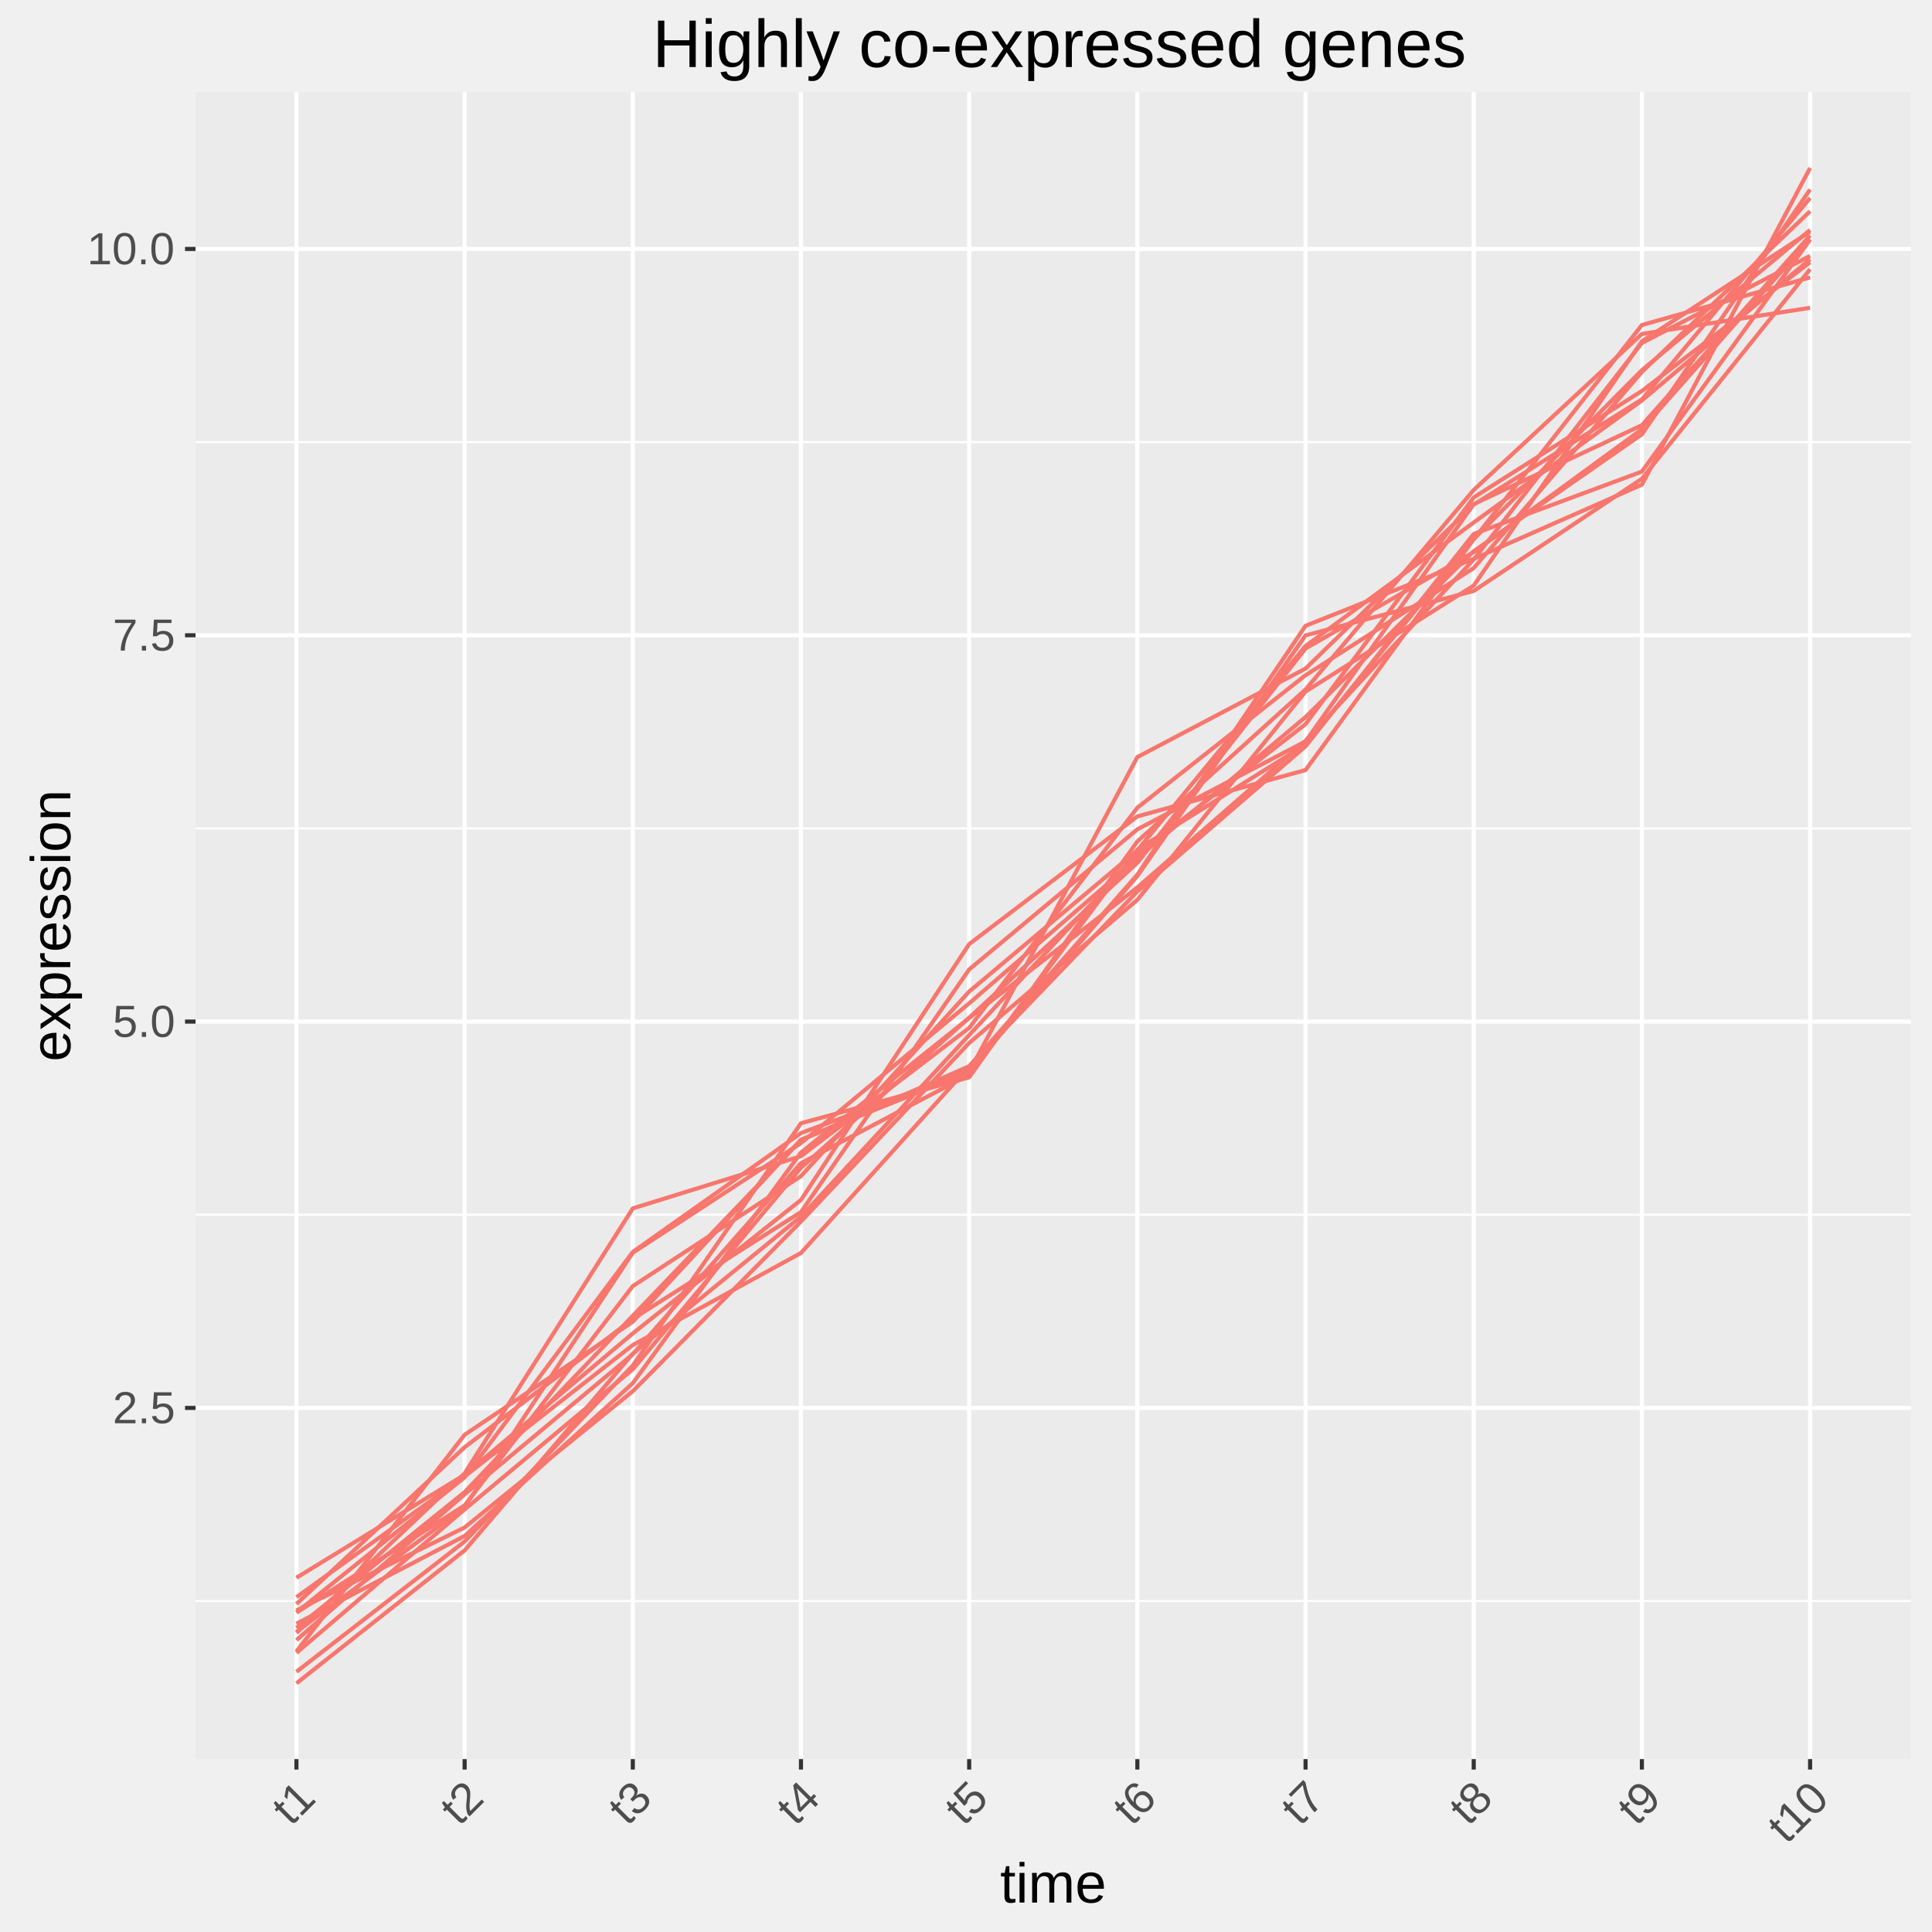
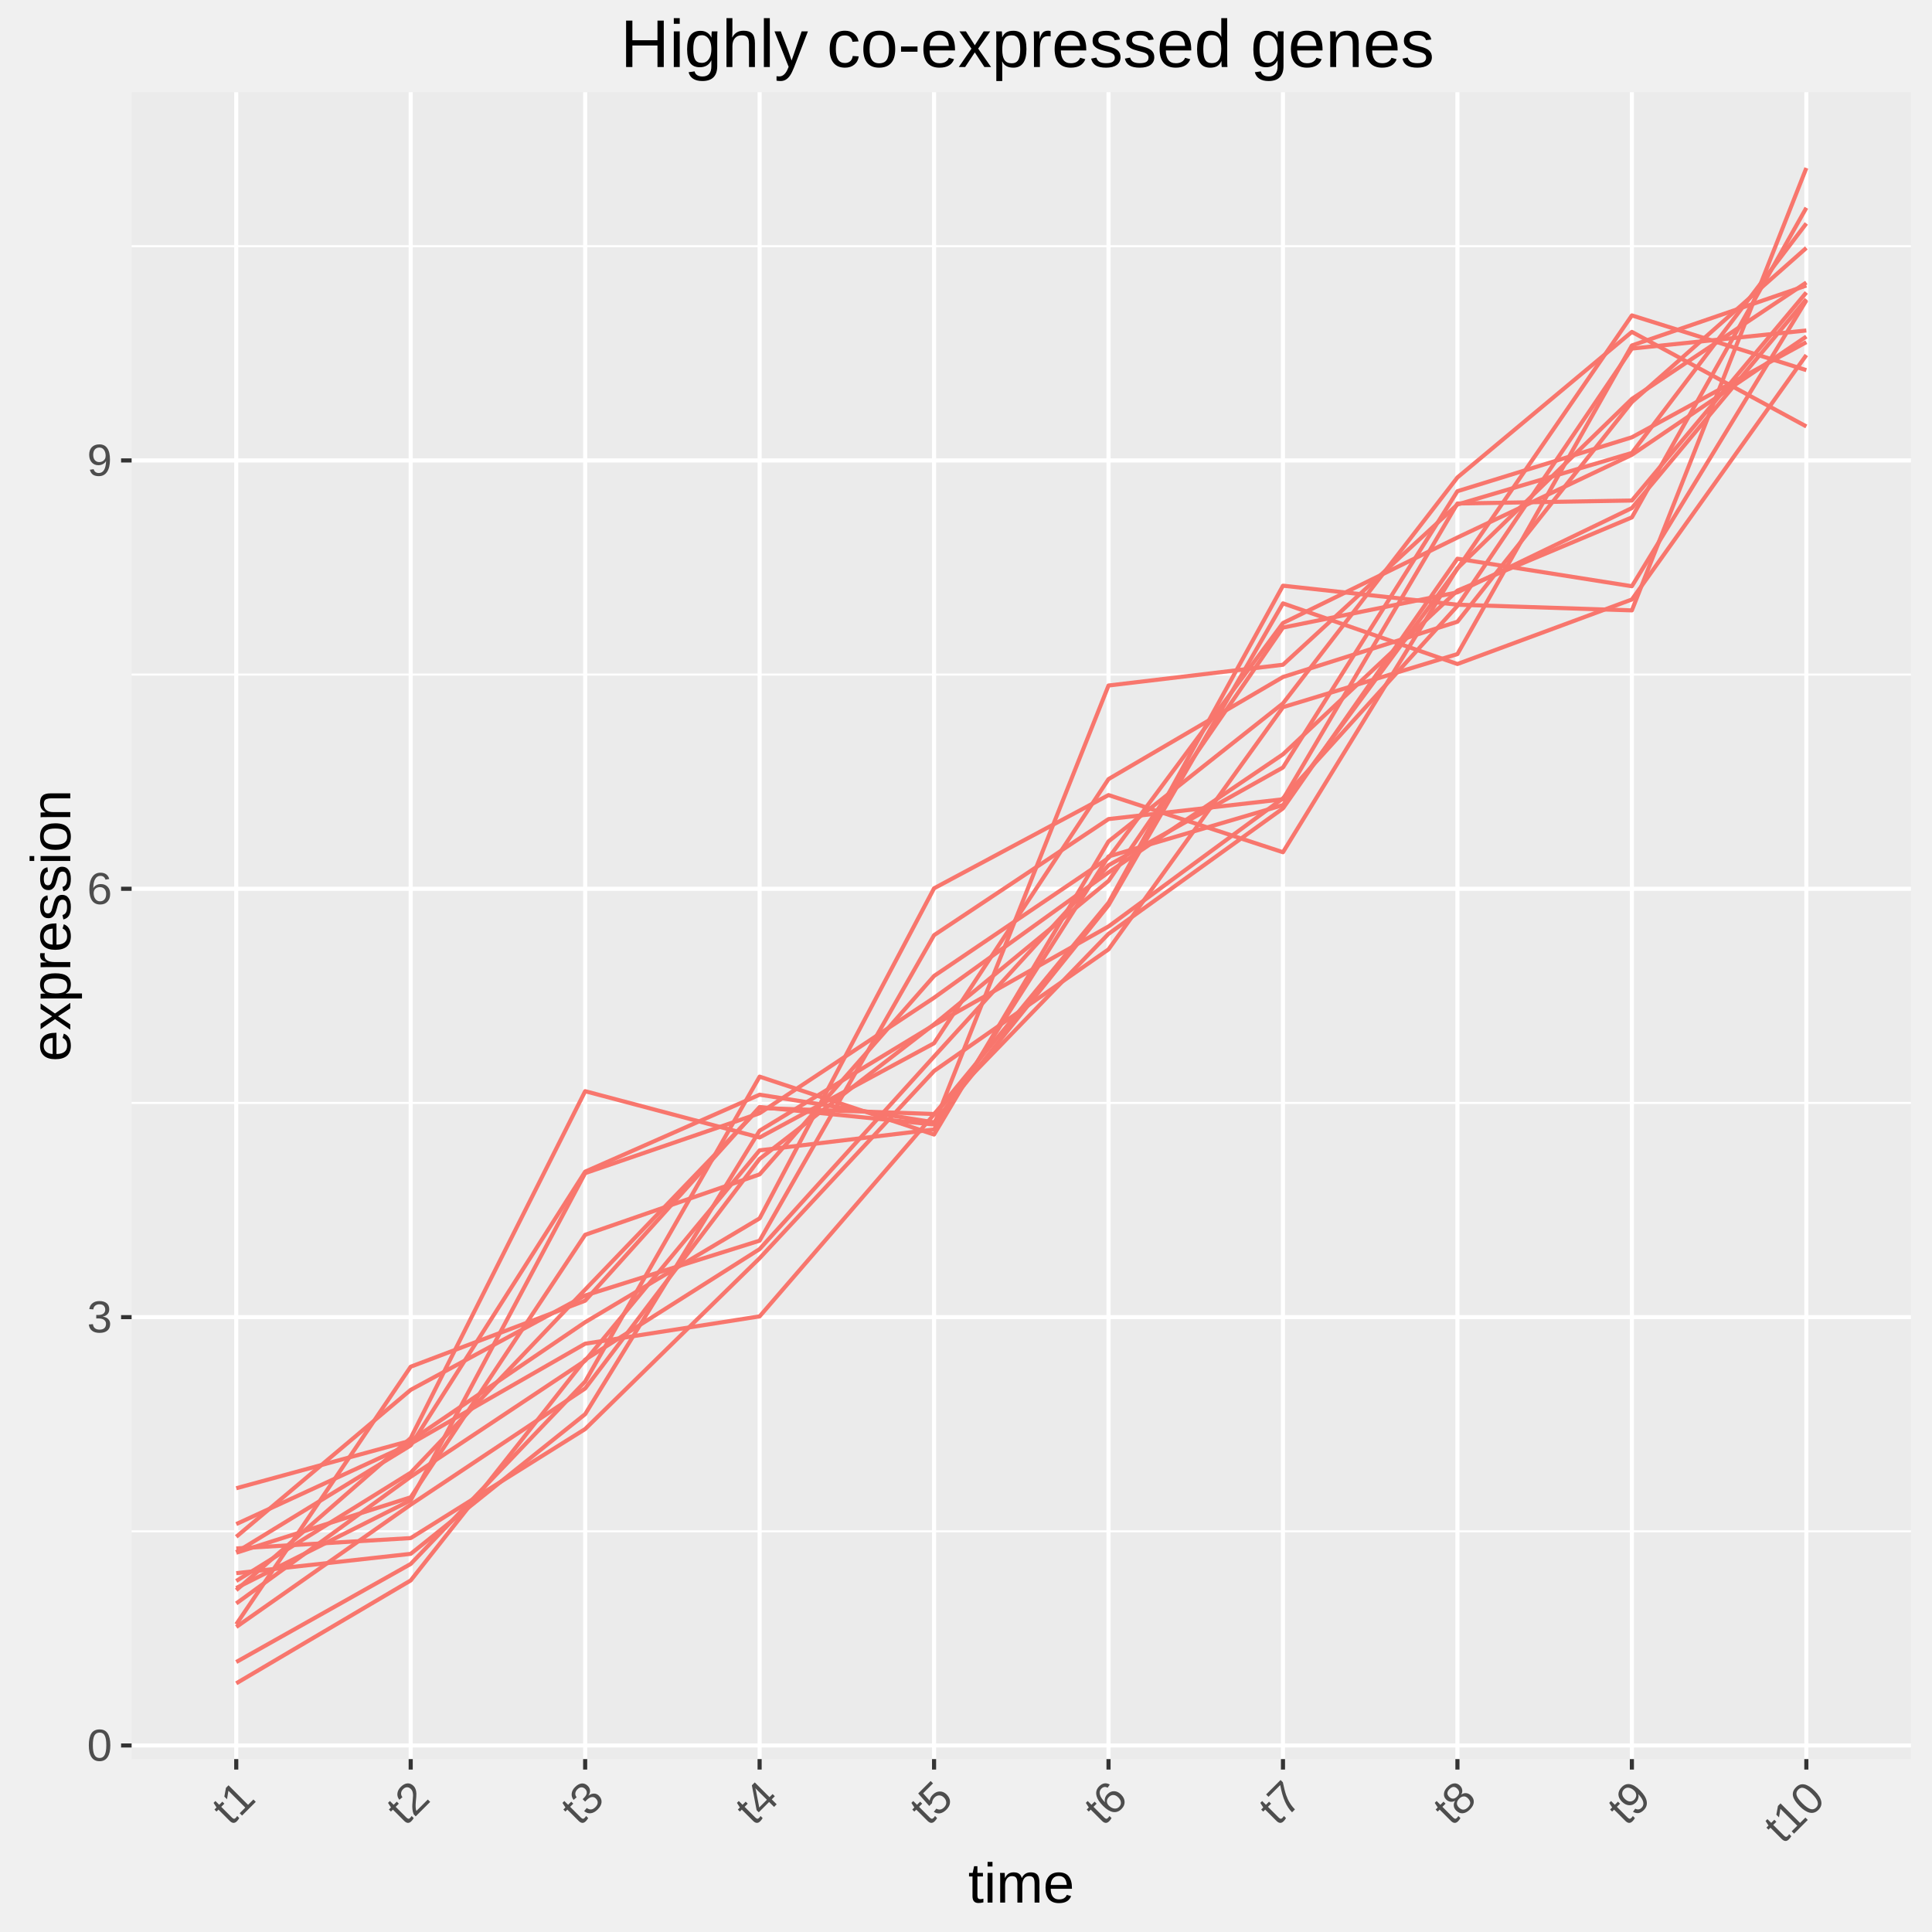
<svg xmlns="http://www.w3.org/2000/svg" viewBox="0 0 504.00 504.00">
  <defs>
    <style type="text/css">
    line, polyline, path, rect, circle {
      fill: none;
      stroke: #000000;
      stroke-linecap: round;
      stroke-linejoin: round;
      stroke-miterlimit: 10.00;
    }
  </style>
  </defs>
  <rect width="100%" height="100%" style="stroke: none; fill: none;" />
  <defs>
    <clipPath id="cp1">
-       <rect x="51.01" y="24.05" width="447.51" height="434.84" />
+       <rect x="34.33" y="24.05" width="464.19" height="434.84" />
    </clipPath>
  </defs>
-   <rect x="51.01" y="24.05" width="447.51" height="434.84" style="stroke-width: 1.07; stroke: none; fill: #EBEBEB;" clip-path="url(#cp1)" />
-   <polyline points="51.01,417.67 498.52,417.67 " style="stroke-width: 0.53; stroke: #FFFFFF; stroke-linecap: butt;" clip-path="url(#cp1)" />
-   <polyline points="51.01,316.89 498.52,316.89 " style="stroke-width: 0.53; stroke: #FFFFFF; stroke-linecap: butt;" clip-path="url(#cp1)" />
-   <polyline points="51.01,216.11 498.52,216.11 " style="stroke-width: 0.53; stroke: #FFFFFF; stroke-linecap: butt;" clip-path="url(#cp1)" />
-   <polyline points="51.01,115.33 498.52,115.33 " style="stroke-width: 0.53; stroke: #FFFFFF; stroke-linecap: butt;" clip-path="url(#cp1)" />
-   <polyline points="51.01,367.28 498.52,367.28 " style="stroke-width: 1.07; stroke: #FFFFFF; stroke-linecap: butt;" clip-path="url(#cp1)" />
-   <polyline points="51.01,266.50 498.52,266.50 " style="stroke-width: 1.07; stroke: #FFFFFF; stroke-linecap: butt;" clip-path="url(#cp1)" />
-   <polyline points="51.01,165.72 498.52,165.72 " style="stroke-width: 1.07; stroke: #FFFFFF; stroke-linecap: butt;" clip-path="url(#cp1)" />
-   <polyline points="51.01,64.94 498.52,64.94 " style="stroke-width: 1.07; stroke: #FFFFFF; stroke-linecap: butt;" clip-path="url(#cp1)" />
-   <polyline points="77.33,458.89 77.33,24.05 " style="stroke-width: 1.07; stroke: #FFFFFF; stroke-linecap: butt;" clip-path="url(#cp1)" />
-   <polyline points="121.21,458.89 121.21,24.05 " style="stroke-width: 1.07; stroke: #FFFFFF; stroke-linecap: butt;" clip-path="url(#cp1)" />
-   <polyline points="165.08,458.89 165.08,24.05 " style="stroke-width: 1.07; stroke: #FFFFFF; stroke-linecap: butt;" clip-path="url(#cp1)" />
-   <polyline points="208.95,458.89 208.95,24.05 " style="stroke-width: 1.07; stroke: #FFFFFF; stroke-linecap: butt;" clip-path="url(#cp1)" />
-   <polyline points="252.83,458.89 252.83,24.05 " style="stroke-width: 1.07; stroke: #FFFFFF; stroke-linecap: butt;" clip-path="url(#cp1)" />
-   <polyline points="296.70,458.89 296.70,24.05 " style="stroke-width: 1.07; stroke: #FFFFFF; stroke-linecap: butt;" clip-path="url(#cp1)" />
-   <polyline points="340.58,458.89 340.58,24.05 " style="stroke-width: 1.07; stroke: #FFFFFF; stroke-linecap: butt;" clip-path="url(#cp1)" />
-   <polyline points="384.45,458.89 384.45,24.05 " style="stroke-width: 1.07; stroke: #FFFFFF; stroke-linecap: butt;" clip-path="url(#cp1)" />
-   <polyline points="428.32,458.89 428.32,24.05 " style="stroke-width: 1.07; stroke: #FFFFFF; stroke-linecap: butt;" clip-path="url(#cp1)" />
-   <polyline points="472.20,458.89 472.20,24.05 " style="stroke-width: 1.07; stroke: #FFFFFF; stroke-linecap: butt;" clip-path="url(#cp1)" />
-   <polyline points="77.33,416.65 121.21,385.15 165.08,350.88 208.95,326.86 252.83,278.20 296.70,228.17 340.58,163.25 384.45,145.78 428.32,126.43 472.20,43.82 " style="stroke-width: 1.07; stroke: #F8766D; stroke-linecap: butt;" clip-path="url(#cp1)" />
-   <polyline points="77.33,424.68 121.21,389.24 165.08,343.24 208.95,297.45 252.83,278.14 296.70,232.55 340.58,194.69 384.45,139.29 428.32,123.02 472.20,62.51 " style="stroke-width: 1.07; stroke: #F8766D; stroke-linecap: butt;" clip-path="url(#cp1)" />
-   <polyline points="77.33,420.09 121.21,398.47 165.08,362.92 208.95,318.65 252.83,272.07 296.70,234.74 340.58,180.40 384.45,152.75 428.32,89.03 472.20,60.42 " style="stroke-width: 1.07; stroke: #F8766D; stroke-linecap: butt;" clip-path="url(#cp1)" />
-   <polyline points="77.33,423.58 121.21,400.69 165.08,360.82 208.95,300.65 252.83,265.57 296.70,231.51 340.58,193.27 384.45,145.95 428.32,89.47 472.20,66.76 " style="stroke-width: 1.07; stroke: #F8766D; stroke-linecap: butt;" clip-path="url(#cp1)" />
-   <polyline points="77.33,425.98 121.21,384.35 165.08,315.23 208.95,301.61 252.83,268.15 296.70,210.71 340.58,176.14 384.45,148.19 428.32,97.02 472.20,55.10 " style="stroke-width: 1.07; stroke: #F8766D; stroke-linecap: butt;" clip-path="url(#cp1)" />
-   <polyline points="77.33,431.18 121.21,393.75 165.08,357.19 208.95,304.64 252.83,265.48 296.70,225.08 340.58,169.16 384.45,144.03 428.32,111.98 472.20,62.35 " style="stroke-width: 1.07; stroke: #F8766D; stroke-linecap: butt;" clip-path="url(#cp1)" />
-   <polyline points="77.33,420.69 121.21,392.71 165.08,335.50 208.95,306.82 252.83,258.66 296.70,221.84 340.58,168.52 384.45,136.30 428.32,104.46 472.20,67.61 " style="stroke-width: 1.07; stroke: #F8766D; stroke-linecap: butt;" clip-path="url(#cp1)" />
-   <polyline points="77.33,430.80 121.21,374.28 165.08,344.80 208.95,297.30 252.83,279.62 296.70,197.50 340.58,174.41 384.45,131.64 428.32,104.20 472.20,51.65 " style="stroke-width: 1.07; stroke: #F8766D; stroke-linecap: butt;" clip-path="url(#cp1)" />
-   <polyline points="77.33,418.44 121.21,377.54 165.08,344.07 208.95,316.18 252.83,252.90 296.70,216.35 340.58,193.40 384.45,131.50 428.32,110.92 472.20,61.40 " style="stroke-width: 1.07; stroke: #F8766D; stroke-linecap: butt;" clip-path="url(#cp1)" />
-   <polyline points="77.33,420.62 121.21,385.39 165.08,326.59 208.95,295.57 252.83,279.32 296.70,228.52 340.58,165.75 384.45,154.15 428.32,124.89 472.20,70.23 " style="stroke-width: 1.07; stroke: #F8766D; stroke-linecap: butt;" clip-path="url(#cp1)" />
-   <polyline points="77.33,439.13 121.21,404.45 165.08,353.13 208.95,317.37 252.83,270.02 296.70,222.87 340.58,188.91 384.45,129.76 428.32,101.99 472.20,68.41 " style="stroke-width: 1.07; stroke: #F8766D; stroke-linecap: butt;" clip-path="url(#cp1)" />
-   <polyline points="77.33,425.68 121.21,393.14 165.08,326.80 208.95,298.19 252.83,261.73 296.70,223.88 340.58,187.05 384.45,143.79 428.32,113.30 472.20,49.44 " style="stroke-width: 1.07; stroke: #F8766D; stroke-linecap: butt;" clip-path="url(#cp1)" />
-   <polyline points="77.33,411.59 121.21,384.71 165.08,347.84 208.95,313.03 252.83,246.28 296.70,212.97 340.58,200.88 384.45,140.64 428.32,96.58 472.20,59.99 " style="stroke-width: 1.07; stroke: #F8766D; stroke-linecap: butt;" clip-path="url(#cp1)" />
-   <polyline points="77.33,427.85 121.21,389.81 165.08,353.27 208.95,303.43 252.83,280.32 296.70,221.63 340.58,194.22 384.45,140.70 428.32,84.79 472.20,72.36 " style="stroke-width: 1.07; stroke: #F8766D; stroke-linecap: butt;" clip-path="url(#cp1)" />
-   <polyline points="77.33,436.12 121.21,402.12 165.08,356.22 208.95,293.02 252.83,281.04 296.70,219.50 340.58,179.86 384.45,127.81 428.32,87.11 472.20,80.30 " style="stroke-width: 1.07; stroke: #F8766D; stroke-linecap: butt;" clip-path="url(#cp1)" />
+   <rect x="34.33" y="24.05" width="464.19" height="434.84" style="stroke-width: 1.07; stroke: none; fill: #EBEBEB;" clip-path="url(#cp1)" />
+   <polyline points="34.33,399.47 498.52,399.47 " style="stroke-width: 0.53; stroke: #FFFFFF; stroke-linecap: butt;" clip-path="url(#cp1)" />
+   <polyline points="34.33,287.72 498.52,287.72 " style="stroke-width: 0.53; stroke: #FFFFFF; stroke-linecap: butt;" clip-path="url(#cp1)" />
+   <polyline points="34.33,175.98 498.52,175.98 " style="stroke-width: 0.53; stroke: #FFFFFF; stroke-linecap: butt;" clip-path="url(#cp1)" />
+   <polyline points="34.33,64.23 498.52,64.23 " style="stroke-width: 0.53; stroke: #FFFFFF; stroke-linecap: butt;" clip-path="url(#cp1)" />
+   <polyline points="34.33,455.34 498.52,455.34 " style="stroke-width: 1.07; stroke: #FFFFFF; stroke-linecap: butt;" clip-path="url(#cp1)" />
+   <polyline points="34.33,343.60 498.52,343.60 " style="stroke-width: 1.07; stroke: #FFFFFF; stroke-linecap: butt;" clip-path="url(#cp1)" />
+   <polyline points="34.33,231.85 498.52,231.85 " style="stroke-width: 1.07; stroke: #FFFFFF; stroke-linecap: butt;" clip-path="url(#cp1)" />
+   <polyline points="34.33,120.11 498.52,120.11 " style="stroke-width: 1.07; stroke: #FFFFFF; stroke-linecap: butt;" clip-path="url(#cp1)" />
+   <polyline points="61.63,458.89 61.63,24.05 " style="stroke-width: 1.07; stroke: #FFFFFF; stroke-linecap: butt;" clip-path="url(#cp1)" />
+   <polyline points="107.14,458.89 107.14,24.05 " style="stroke-width: 1.07; stroke: #FFFFFF; stroke-linecap: butt;" clip-path="url(#cp1)" />
+   <polyline points="152.65,458.89 152.65,24.05 " style="stroke-width: 1.07; stroke: #FFFFFF; stroke-linecap: butt;" clip-path="url(#cp1)" />
+   <polyline points="198.16,458.89 198.16,24.05 " style="stroke-width: 1.07; stroke: #FFFFFF; stroke-linecap: butt;" clip-path="url(#cp1)" />
+   <polyline points="243.67,458.89 243.67,24.05 " style="stroke-width: 1.07; stroke: #FFFFFF; stroke-linecap: butt;" clip-path="url(#cp1)" />
+   <polyline points="289.18,458.89 289.18,24.05 " style="stroke-width: 1.07; stroke: #FFFFFF; stroke-linecap: butt;" clip-path="url(#cp1)" />
+   <polyline points="334.69,458.89 334.69,24.05 " style="stroke-width: 1.07; stroke: #FFFFFF; stroke-linecap: butt;" clip-path="url(#cp1)" />
+   <polyline points="380.20,458.89 380.20,24.05 " style="stroke-width: 1.07; stroke: #FFFFFF; stroke-linecap: butt;" clip-path="url(#cp1)" />
+   <polyline points="425.71,458.89 425.71,24.05 " style="stroke-width: 1.07; stroke: #FFFFFF; stroke-linecap: butt;" clip-path="url(#cp1)" />
+   <polyline points="471.22,458.89 471.22,24.05 " style="stroke-width: 1.07; stroke: #FFFFFF; stroke-linecap: butt;" clip-path="url(#cp1)" />
+   <polyline points="61.63,397.59 107.14,376.62 152.65,350.53 198.16,343.40 243.67,290.72 289.18,235.50 334.69,152.79 380.20,157.75 425.71,159.23 471.22,43.82 " style="stroke-width: 1.07; stroke: #F8766D; stroke-linecap: butt;" clip-path="url(#cp1)" />
+   <polyline points="61.63,412.43 107.14,384.18 152.65,336.42 198.16,289.05 243.67,290.61 289.18,243.61 334.69,210.88 380.20,145.75 425.71,152.93 471.22,78.36 " style="stroke-width: 1.07; stroke: #F8766D; stroke-linecap: butt;" clip-path="url(#cp1)" />
+   <polyline points="61.63,403.94 107.14,401.24 152.65,372.79 198.16,328.22 243.67,279.39 289.18,247.66 334.69,184.48 380.20,170.63 425.71,90.12 471.22,74.49 " style="stroke-width: 1.07; stroke: #F8766D; stroke-linecap: butt;" clip-path="url(#cp1)" />
+   <polyline points="61.63,410.39 107.14,405.35 152.65,368.91 198.16,294.96 243.67,267.38 289.18,241.68 334.69,208.26 380.20,158.06 425.71,90.93 471.22,86.21 " style="stroke-width: 1.07; stroke: #F8766D; stroke-linecap: butt;" clip-path="url(#cp1)" />
+   <polyline points="61.63,414.83 107.14,375.15 152.65,284.66 198.16,296.73 243.67,272.15 289.18,203.24 334.69,176.61 380.20,162.19 425.71,104.89 471.22,64.67 " style="stroke-width: 1.07; stroke: #F8766D; stroke-linecap: butt;" clip-path="url(#cp1)" />
+   <polyline points="61.63,424.43 107.14,392.52 152.65,362.21 198.16,302.33 243.67,267.21 289.18,229.81 334.69,163.71 380.20,154.52 425.71,132.53 471.22,78.06 " style="stroke-width: 1.07; stroke: #F8766D; stroke-linecap: butt;" clip-path="url(#cp1)" />
+   <polyline points="61.63,405.06 107.14,390.60 152.65,322.12 198.16,306.36 243.67,254.60 289.18,223.81 334.69,162.53 380.20,140.22 425.71,118.64 471.22,87.79 " style="stroke-width: 1.07; stroke: #F8766D; stroke-linecap: butt;" clip-path="url(#cp1)" />
+   <polyline points="61.63,423.73 107.14,356.53 152.65,339.31 198.16,288.78 243.67,293.35 289.18,178.83 334.69,173.41 380.20,131.61 425.71,118.16 471.22,58.29 " style="stroke-width: 1.07; stroke: #F8766D; stroke-linecap: butt;" clip-path="url(#cp1)" />
+   <polyline points="61.63,400.90 107.14,362.57 152.65,337.95 198.16,323.65 243.67,243.96 289.18,213.67 334.69,208.51 380.20,131.35 425.71,130.57 471.22,76.30 " style="stroke-width: 1.07; stroke: #F8766D; stroke-linecap: butt;" clip-path="url(#cp1)" />
+   <polyline points="61.63,404.92 107.14,377.06 152.65,305.65 198.16,285.57 243.67,292.78 289.18,236.15 334.69,157.40 380.20,173.22 425.71,156.39 471.22,92.62 " style="stroke-width: 1.07; stroke: #F8766D; stroke-linecap: butt;" clip-path="url(#cp1)" />
+   <polyline points="61.63,439.13 107.14,412.29 152.65,354.69 198.16,325.85 243.67,275.61 289.18,225.72 334.69,200.21 380.20,128.14 425.71,114.08 471.22,89.26 " style="stroke-width: 1.07; stroke: #F8766D; stroke-linecap: butt;" clip-path="url(#cp1)" />
+   <polyline points="61.63,414.27 107.14,391.38 152.65,306.04 198.16,290.41 243.67,260.28 289.18,227.58 334.69,196.77 380.20,154.07 425.71,134.97 471.22,54.20 " style="stroke-width: 1.07; stroke: #F8766D; stroke-linecap: butt;" clip-path="url(#cp1)" />
+   <polyline points="61.63,388.24 107.14,375.82 152.65,344.92 198.16,317.84 243.67,231.73 289.18,207.41 334.69,222.32 380.20,148.25 425.71,104.07 471.22,73.70 " style="stroke-width: 1.07; stroke: #F8766D; stroke-linecap: butt;" clip-path="url(#cp1)" />
+   <polyline points="61.63,418.29 107.14,385.24 152.65,354.96 198.16,300.09 243.67,294.65 289.18,223.43 334.69,210.02 380.20,148.36 425.71,82.28 471.22,96.56 " style="stroke-width: 1.07; stroke: #F8766D; stroke-linecap: butt;" clip-path="url(#cp1)" />
+   <polyline points="61.63,433.57 107.14,407.99 152.65,360.41 198.16,280.86 243.67,295.97 289.18,219.49 334.69,183.49 380.20,124.55 425.71,86.58 471.22,111.25 " style="stroke-width: 1.07; stroke: #F8766D; stroke-linecap: butt;" clip-path="url(#cp1)" />
  <defs>
    <clipPath id="cp2">
      <rect x="0.00" y="0.00" width="504.00" height="504.00" />
    </clipPath>
  </defs>
  <g clip-path="url(#cp2)">
-     <text x="29.40" y="371.28" style="font-size: 8.80pt; fill: #4D4D4D; font-family: Arial;">2.5</text>
+     <text x="22.72" y="459.34" style="font-size: 8.80pt; fill: #4D4D4D; font-family: Arial;">0</text>
  </g>
  <g clip-path="url(#cp2)">
-     <text x="29.40" y="270.50" style="font-size: 8.80pt; fill: #4D4D4D; font-family: Arial;">5.0</text>
+     <text x="22.72" y="347.60" style="font-size: 8.80pt; fill: #4D4D4D; font-family: Arial;">3</text>
  </g>
  <g clip-path="url(#cp2)">
-     <text x="29.40" y="169.72" style="font-size: 8.80pt; fill: #4D4D4D; font-family: Arial;">7.5</text>
+     <text x="22.72" y="235.85" style="font-size: 8.80pt; fill: #4D4D4D; font-family: Arial;">6</text>
  </g>
  <g clip-path="url(#cp2)">
-     <text x="22.72" y="68.94" style="font-size: 8.80pt; fill: #4D4D4D; font-family: Arial;">10.0</text>
+     <text x="22.72" y="124.11" style="font-size: 8.80pt; fill: #4D4D4D; font-family: Arial;">9</text>
  </g>
-   <polyline points="48.27,367.28 51.01,367.28 " style="stroke-width: 1.07; stroke: #333333; stroke-linecap: butt;" clip-path="url(#cp2)" />
-   <polyline points="48.27,266.50 51.01,266.50 " style="stroke-width: 1.07; stroke: #333333; stroke-linecap: butt;" clip-path="url(#cp2)" />
-   <polyline points="48.27,165.72 51.01,165.72 " style="stroke-width: 1.07; stroke: #333333; stroke-linecap: butt;" clip-path="url(#cp2)" />
-   <polyline points="48.27,64.94 51.01,64.94 " style="stroke-width: 1.07; stroke: #333333; stroke-linecap: butt;" clip-path="url(#cp2)" />
-   <polyline points="77.33,461.63 77.33,458.89 " style="stroke-width: 1.07; stroke: #333333; stroke-linecap: butt;" clip-path="url(#cp2)" />
-   <polyline points="121.21,461.63 121.21,458.89 " style="stroke-width: 1.07; stroke: #333333; stroke-linecap: butt;" clip-path="url(#cp2)" />
-   <polyline points="165.08,461.63 165.08,458.89 " style="stroke-width: 1.07; stroke: #333333; stroke-linecap: butt;" clip-path="url(#cp2)" />
-   <polyline points="208.95,461.63 208.95,458.89 " style="stroke-width: 1.07; stroke: #333333; stroke-linecap: butt;" clip-path="url(#cp2)" />
-   <polyline points="252.83,461.63 252.83,458.89 " style="stroke-width: 1.07; stroke: #333333; stroke-linecap: butt;" clip-path="url(#cp2)" />
-   <polyline points="296.70,461.63 296.70,458.89 " style="stroke-width: 1.07; stroke: #333333; stroke-linecap: butt;" clip-path="url(#cp2)" />
-   <polyline points="340.58,461.63 340.58,458.89 " style="stroke-width: 1.07; stroke: #333333; stroke-linecap: butt;" clip-path="url(#cp2)" />
-   <polyline points="384.45,461.63 384.45,458.89 " style="stroke-width: 1.07; stroke: #333333; stroke-linecap: butt;" clip-path="url(#cp2)" />
-   <polyline points="428.32,461.63 428.32,458.89 " style="stroke-width: 1.07; stroke: #333333; stroke-linecap: butt;" clip-path="url(#cp2)" />
-   <polyline points="472.20,461.63 472.20,458.89 " style="stroke-width: 1.07; stroke: #333333; stroke-linecap: butt;" clip-path="url(#cp2)" />
+   <polyline points="31.59,455.34 34.33,455.34 " style="stroke-width: 1.07; stroke: #333333; stroke-linecap: butt;" clip-path="url(#cp2)" />
+   <polyline points="31.59,343.60 34.33,343.60 " style="stroke-width: 1.07; stroke: #333333; stroke-linecap: butt;" clip-path="url(#cp2)" />
+   <polyline points="31.59,231.85 34.33,231.85 " style="stroke-width: 1.07; stroke: #333333; stroke-linecap: butt;" clip-path="url(#cp2)" />
+   <polyline points="31.59,120.11 34.33,120.11 " style="stroke-width: 1.07; stroke: #333333; stroke-linecap: butt;" clip-path="url(#cp2)" />
+   <polyline points="61.63,461.63 61.63,458.89 " style="stroke-width: 1.07; stroke: #333333; stroke-linecap: butt;" clip-path="url(#cp2)" />
+   <polyline points="107.14,461.63 107.14,458.89 " style="stroke-width: 1.07; stroke: #333333; stroke-linecap: butt;" clip-path="url(#cp2)" />
+   <polyline points="152.65,461.63 152.65,458.89 " style="stroke-width: 1.07; stroke: #333333; stroke-linecap: butt;" clip-path="url(#cp2)" />
+   <polyline points="198.16,461.63 198.16,458.89 " style="stroke-width: 1.07; stroke: #333333; stroke-linecap: butt;" clip-path="url(#cp2)" />
+   <polyline points="243.67,461.63 243.67,458.89 " style="stroke-width: 1.07; stroke: #333333; stroke-linecap: butt;" clip-path="url(#cp2)" />
+   <polyline points="289.18,461.63 289.18,458.89 " style="stroke-width: 1.07; stroke: #333333; stroke-linecap: butt;" clip-path="url(#cp2)" />
+   <polyline points="334.69,461.63 334.69,458.89 " style="stroke-width: 1.07; stroke: #333333; stroke-linecap: butt;" clip-path="url(#cp2)" />
+   <polyline points="380.20,461.63 380.20,458.89 " style="stroke-width: 1.07; stroke: #333333; stroke-linecap: butt;" clip-path="url(#cp2)" />
+   <polyline points="425.71,461.63 425.71,458.89 " style="stroke-width: 1.07; stroke: #333333; stroke-linecap: butt;" clip-path="url(#cp2)" />
+   <polyline points="471.22,461.63 471.22,458.89 " style="stroke-width: 1.07; stroke: #333333; stroke-linecap: butt;" clip-path="url(#cp2)" />
  <g clip-path="url(#cp2)">
-     <text transform="translate(75.91,476.56) rotate(-45)" style="font-size: 8.80pt; fill: #4D4D4D; font-family: Arial;">t1</text>
+     <text transform="translate(60.21,476.56) rotate(-45)" style="font-size: 8.80pt; fill: #4D4D4D; font-family: Arial;">t1</text>
  </g>
  <g clip-path="url(#cp2)">
-     <text transform="translate(119.79,476.56) rotate(-45)" style="font-size: 8.80pt; fill: #4D4D4D; font-family: Arial;">t2</text>
+     <text transform="translate(105.72,476.56) rotate(-45)" style="font-size: 8.80pt; fill: #4D4D4D; font-family: Arial;">t2</text>
  </g>
  <g clip-path="url(#cp2)">
-     <text transform="translate(163.66,476.56) rotate(-45)" style="font-size: 8.80pt; fill: #4D4D4D; font-family: Arial;">t3</text>
+     <text transform="translate(151.23,476.56) rotate(-45)" style="font-size: 8.80pt; fill: #4D4D4D; font-family: Arial;">t3</text>
  </g>
  <g clip-path="url(#cp2)">
-     <text transform="translate(207.53,476.56) rotate(-45)" style="font-size: 8.80pt; fill: #4D4D4D; font-family: Arial;">t4</text>
+     <text transform="translate(196.74,476.56) rotate(-45)" style="font-size: 8.80pt; fill: #4D4D4D; font-family: Arial;">t4</text>
  </g>
  <g clip-path="url(#cp2)">
-     <text transform="translate(251.41,476.56) rotate(-45)" style="font-size: 8.80pt; fill: #4D4D4D; font-family: Arial;">t5</text>
+     <text transform="translate(242.25,476.56) rotate(-45)" style="font-size: 8.80pt; fill: #4D4D4D; font-family: Arial;">t5</text>
  </g>
  <g clip-path="url(#cp2)">
-     <text transform="translate(295.28,476.56) rotate(-45)" style="font-size: 8.80pt; fill: #4D4D4D; font-family: Arial;">t6</text>
+     <text transform="translate(287.76,476.56) rotate(-45)" style="font-size: 8.80pt; fill: #4D4D4D; font-family: Arial;">t6</text>
  </g>
  <g clip-path="url(#cp2)">
-     <text transform="translate(339.16,476.56) rotate(-45)" style="font-size: 8.80pt; fill: #4D4D4D; font-family: Arial;">t7</text>
+     <text transform="translate(333.27,476.56) rotate(-45)" style="font-size: 8.80pt; fill: #4D4D4D; font-family: Arial;">t7</text>
  </g>
  <g clip-path="url(#cp2)">
-     <text transform="translate(383.03,476.56) rotate(-45)" style="font-size: 8.80pt; fill: #4D4D4D; font-family: Arial;">t8</text>
+     <text transform="translate(378.78,476.56) rotate(-45)" style="font-size: 8.80pt; fill: #4D4D4D; font-family: Arial;">t8</text>
  </g>
  <g clip-path="url(#cp2)">
-     <text transform="translate(426.90,476.56) rotate(-45)" style="font-size: 8.80pt; fill: #4D4D4D; font-family: Arial;">t9</text>
+     <text transform="translate(424.29,476.56) rotate(-45)" style="font-size: 8.80pt; fill: #4D4D4D; font-family: Arial;">t9</text>
  </g>
  <g clip-path="url(#cp2)">
-     <text transform="translate(466.06,481.28) rotate(-45)" style="font-size: 8.80pt; fill: #4D4D4D; font-family: Arial;">t10</text>
+     <text transform="translate(465.08,481.28) rotate(-45)" style="font-size: 8.80pt; fill: #4D4D4D; font-family: Arial;">t10</text>
  </g>
  <g clip-path="url(#cp2)">
-     <text x="260.91" y="496.33" style="font-size: 11.00pt; font-family: Arial;">time</text>
+     <text x="252.57" y="496.33" style="font-size: 11.00pt; font-family: Arial;">time</text>
  </g>
  <g clip-path="url(#cp2)">
    <text transform="translate(18.34,276.94) rotate(-90)" style="font-size: 11.00pt; font-family: Arial;">expression</text>
  </g>
  <g clip-path="url(#cp2)">
-     <text x="170.23" y="17.48" style="font-size: 13.20pt; font-family: Arial;">Highly co-expressed genes</text>
+     <text x="161.89" y="17.48" style="font-size: 13.20pt; font-family: Arial;">Highly co-expressed genes</text>
  </g>
</svg>
